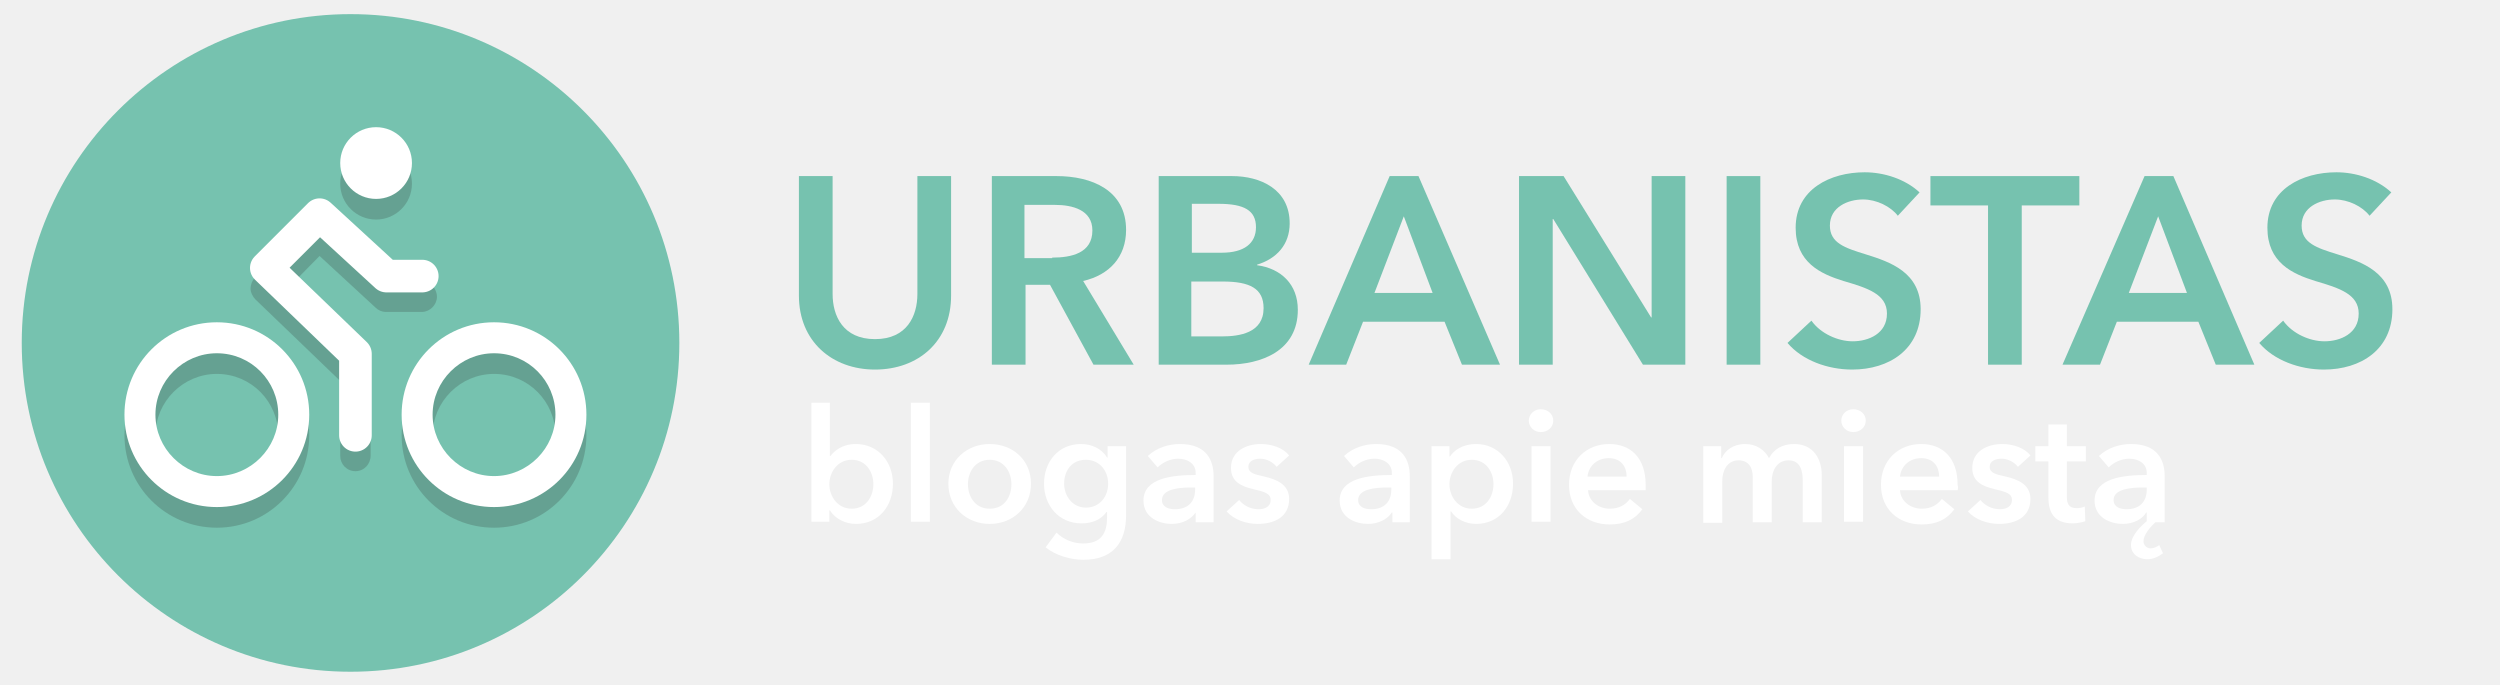
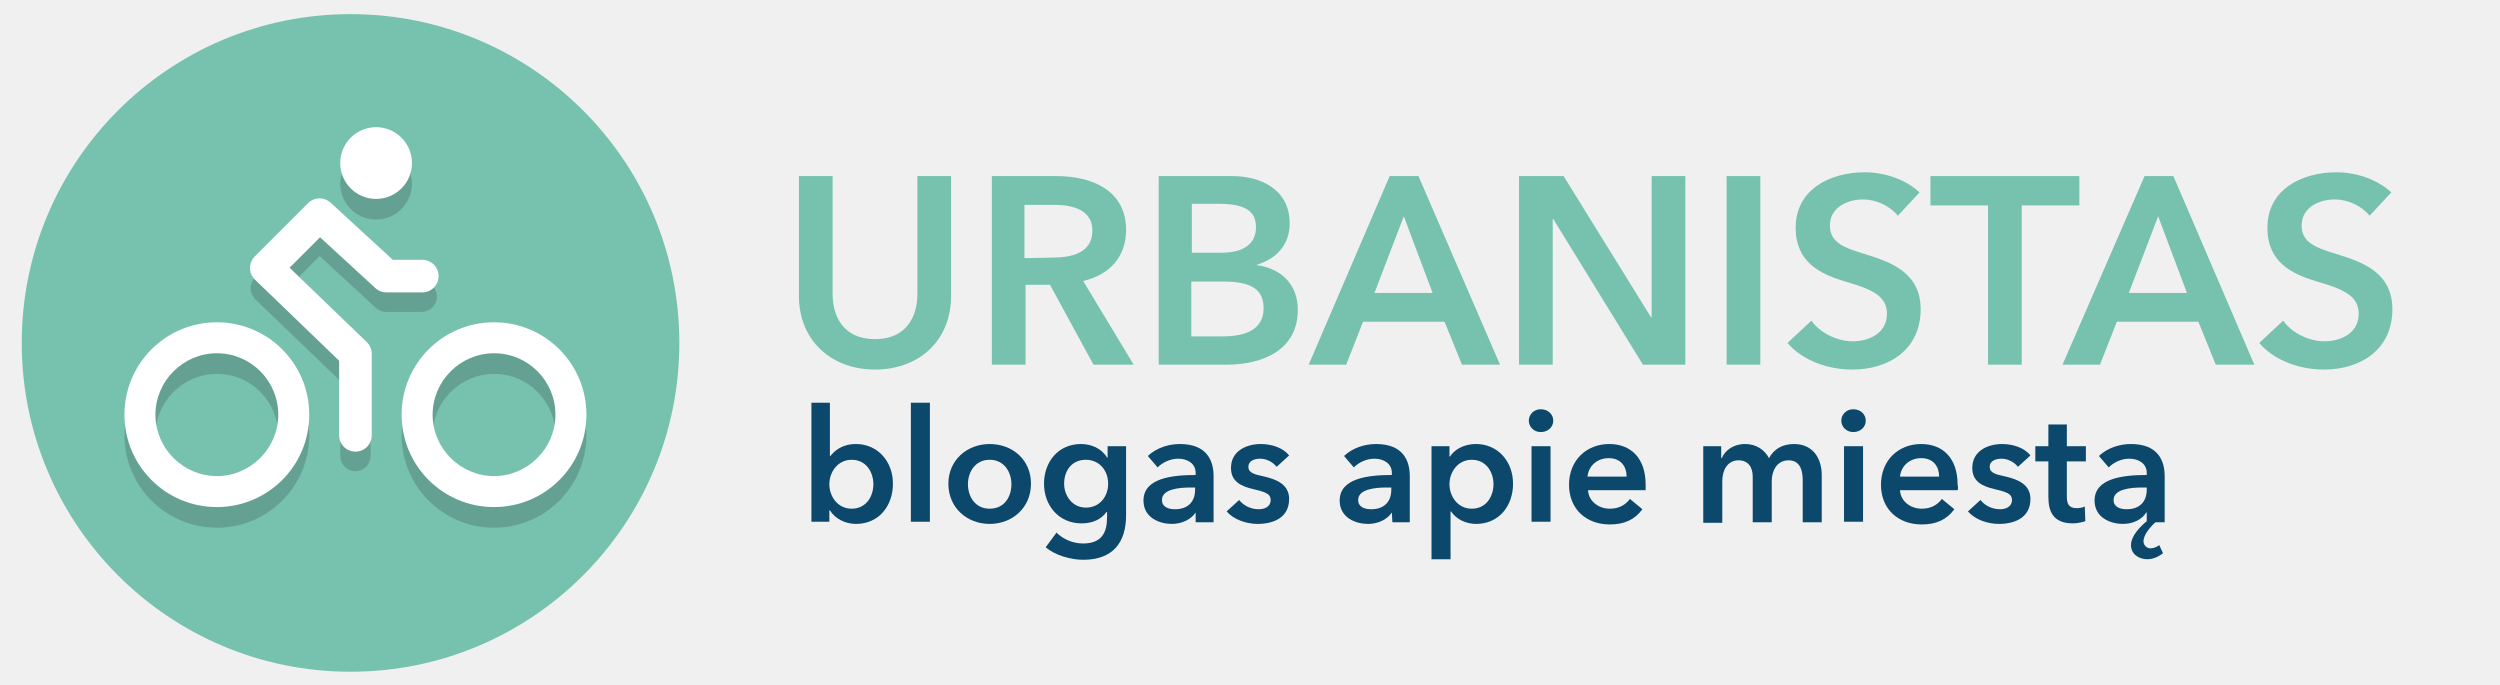
- <svg xmlns="http://www.w3.org/2000/svg" version="1.1" id="Layer_1" x="0px" y="0px" viewBox="0 0 460 126" style="enable-background:new 0 0 460 126;" xml:space="preserve">
+ <svg xmlns="http://www.w3.org/2000/svg" version="1.1" id="Layer_1" x="0px" y="0px" width="460px" height="126px" viewBox="0 0 460 126" style="enable-background:new 0 0 460 126;" xml:space="preserve">
  <style type="text/css">
	.st0{fill:#76C2AF;}
	.st1{opacity:0.2;}
	.st2{fill:#231F20;}
	.st3{fill:#FFFFFF;}
	.st4{fill:none;stroke:#FFFFFF;stroke-width:6;stroke-linecap:round;stroke-linejoin:round;stroke-miterlimit:10;}
+ 	.st5{fill:#0B486B;}
</style>
  <g>
    <circle class="st0" cx="64.5" cy="63.1" r="60.5" />
    <g class="st1">
      <path class="st2" d="M39.9,68.8c6.3,0,11.3,5.1,11.3,11.3s-5.1,11.3-11.3,11.3s-11.3-5.1-11.3-11.3S33.7,68.8,39.9,68.8     M39.9,63.1c-9.4,0-17,7.6-17,17s7.6,17,17,17s17-7.6,17-17S49.3,63.1,39.9,63.1L39.9,63.1z" />
    </g>
    <g class="st1">
      <path class="st2" d="M90.9,68.8c6.3,0,11.3,5.1,11.3,11.3s-5.1,11.3-11.3,11.3s-11.3-5.1-11.3-11.3S84.7,68.8,90.9,68.8     M90.9,63.1c-9.4,0-17,7.6-17,17s7.6,17,17,17s17-7.6,17-17S100.3,63.1,90.9,63.1L90.9,63.1z" />
    </g>
    <g class="st1">
-       <path class="st2" d="M65.4,86.7c-1.6,0-2.8-1.3-2.8-2.8V70.1L47,55.1c-0.5-0.5-0.9-1.3-0.9-2s0.3-1.5,0.8-2l9.8-9.8    c1.1-1.1,2.8-1.1,3.9-0.1l11.5,10.6h5.5c1.6,0,2.8,1.3,2.8,2.8s-1.3,2.8-2.8,2.8h-6.6c-0.7,0-1.4-0.3-1.9-0.8l-10.3-9.5L53,53    l14.3,13.8c0.6,0.5,0.9,1.3,0.9,2v15C68.2,85.4,67,86.7,65.4,86.7z" />
+       <path class="st2" d="M65.4,86.7c-1.6,0-2.8-1.3-2.8-2.8V70.1L47,55.1c-0.5-0.5-0.9-1.3-0.9-2s0.3-1.5,0.8-2l9.8-9.8    c1.1-1.1,2.8-1.1,3.9-0.1l11.5,10.6h5.5c1.6,0,2.8,1.3,2.8,2.8s-1.3,2.8-2.8,2.8H71c-0.7,0-1.4-0.3-1.9-0.8l-10.3-9.5L53,53    l14.3,13.8c0.6,0.5,0.9,1.3,0.9,2v15C68.2,85.4,67,86.7,65.4,86.7z" />
    </g>
    <g class="st1">
      <circle class="st2" cx="69.2" cy="33.8" r="6.6" />
    </g>
    <g>
      <path class="st3" d="M39.9,65c6.3,0,11.3,5.1,11.3,11.3s-5.1,11.3-11.3,11.3s-11.3-5.1-11.3-11.3S33.7,65,39.9,65 M39.9,59.3    c-9.4,0-17,7.6-17,17s7.6,17,17,17s17-7.6,17-17S49.3,59.3,39.9,59.3L39.9,59.3z" />
    </g>
    <g>
      <path class="st3" d="M90.9,65c6.3,0,11.3,5.1,11.3,11.3s-5.1,11.3-11.3,11.3s-11.3-5.1-11.3-11.3S84.7,65,90.9,65 M90.9,59.3    c-9.4,0-17,7.6-17,17s7.6,17,17,17s17-7.6,17-17S100.3,59.3,90.9,59.3L90.9,59.3z" />
    </g>
    <polyline class="st4" points="65.4,80.1 65.4,65.1 49,49.3 58.8,39.5 71.1,50.8 77.7,50.8  " />
    <circle class="st3" cx="69.2" cy="30" r="6.6" />
  </g>
  <g>
    <path class="st0" d="M175,54.4c0,8.4-6,13.6-14,13.6c-7.9,0-14-5.2-14-13.6v-22h6.2v21.7c0,4,1.9,8.3,7.8,8.3   c5.9,0,7.8-4.3,7.8-8.3V32.4h6.2V54.4z" />
-     <path class="st0" d="M182.3,32.4h12.1c6.5,0,12.8,2.6,12.8,9.9c0,5-3.1,8.3-7.9,9.4l9.3,15.4h-7.4l-8-14.7h-4.5v14.7h-6.2V32.4z    M193.6,47.4c3.5,0,7.4-0.8,7.4-5c0-3.8-3.7-4.7-6.9-4.7h-5.6v9.8H193.6z" />
-     <path class="st0" d="M213.2,32.4h13.5c5.2,0,10.6,2.4,10.6,8.7c0,3.9-2.4,6.5-6,7.6v0.1c4.4,0.6,7.5,3.5,7.5,8.2   c0,7.5-6.6,10.1-13.1,10.1h-12.5V32.4z M219.3,46.5h5.5c4.1,0,6.3-1.7,6.3-4.7c0-3.1-2.2-4.3-6.9-4.3h-4.9V46.5z M219.3,61.9h5.5   c3.2,0,7.7-0.6,7.7-5.2c0-3.6-2.5-4.9-7.5-4.9h-5.8V61.9z" />
-     <path class="st0" d="M255.7,32.4h5.3L276,67.1H269l-3.2-7.9h-15l-3.1,7.9h-6.9L255.7,32.4z M263.6,53.9l-5.3-14.1l-5.4,14.1H263.6z   " />
-     <path class="st0" d="M279.5,32.4h8.2l16.1,26h0.1v-26h6.2v34.7h-7.8l-16.5-26.8h-0.1v26.8h-6.2V32.4z" />
+     <path class="st0" d="M182.3,32.4h12.1c6.5,0,12.8,2.6,12.8,9.9c0,5-3.1,8.3-7.9,9.4l9.3,15.4h-7.4l-8-14.7h-4.5v14.7h-6.2V32.4   H182.3z M193.6,47.4c3.5,0,7.4-0.8,7.4-5c0-3.8-3.7-4.7-6.9-4.7h-5.6v9.8L193.6,47.4L193.6,47.4z" />
+     <path class="st0" d="M213.2,32.4h13.5c5.2,0,10.6,2.4,10.6,8.7c0,3.9-2.4,6.5-6,7.6v0.1c4.4,0.6,7.5,3.5,7.5,8.2   c0,7.5-6.6,10.1-13.1,10.1h-12.5V32.4z M219.3,46.5h5.5c4.1,0,6.3-1.7,6.3-4.7c0-3.1-2.2-4.3-6.9-4.3h-4.9L219.3,46.5L219.3,46.5z    M219.3,61.9h5.5c3.2,0,7.7-0.6,7.7-5.2c0-3.6-2.5-4.9-7.5-4.9h-5.8v10.1H219.3z" />
+     <path class="st0" d="M255.7,32.4h5.3l15,34.7h-7l-3.2-7.9h-15l-3.1,7.9h-6.9L255.7,32.4z M263.6,53.9l-5.3-14.1l-5.4,14.1H263.6z" />
+     <path class="st0" d="M279.5,32.4h8.2l16.1,26h0.1v-26h6.2v34.7h-7.8l-16.5-26.8h-0.1v26.8h-6.2L279.5,32.4L279.5,32.4z" />
    <path class="st0" d="M317.7,32.4h6.2v34.7h-6.2V32.4z" />
    <path class="st0" d="M349.2,39.7c-1.3-1.7-3.9-3-6.4-3c-2.8,0-6.1,1.4-6.1,4.8c0,3.2,2.7,4.1,6.6,5.3c4.5,1.4,10.1,3.3,10.1,10.1   c0,7.4-5.8,11.1-12.6,11.1c-4.5,0-9.2-1.7-11.9-4.9l4.4-4.1c1.7,2.4,4.9,3.8,7.6,3.8c2.9,0,6.3-1.4,6.3-5.1c0-3.6-3.6-4.7-8-6   c-4.2-1.3-8.8-3.4-8.8-9.8c0-7.1,6.4-10.2,12.7-10.2c3.5,0,7.4,1.2,10.1,3.7L349.2,39.7z" />
    <path class="st0" d="M365.8,37.8h-10.6v-5.4h27.4v5.4H372v29.3h-6.2V37.8z" />
    <path class="st0" d="M394.6,32.4h5.3l14.9,34.7h-7.1l-3.2-7.9h-15l-3.1,7.9h-6.9L394.6,32.4z M402.4,53.9l-5.3-14.1l-5.4,14.1   H402.4z" />
    <path class="st0" d="M436,39.7c-1.3-1.7-3.9-3-6.4-3c-2.8,0-6.1,1.4-6.1,4.8c0,3.2,2.7,4.1,6.6,5.3c4.5,1.4,10.1,3.3,10.1,10.1   c0,7.4-5.8,11.1-12.6,11.1c-4.5,0-9.2-1.7-11.9-4.9l4.4-4.1c1.7,2.4,4.9,3.8,7.6,3.8c2.9,0,6.3-1.4,6.3-5.1c0-3.6-3.6-4.7-8-6   c-4.2-1.3-8.8-3.4-8.8-9.8c0-7.1,6.4-10.2,12.7-10.2c3.5,0,7.4,1.2,10.1,3.7L436,39.7z" />
  </g>
  <g>
-     <path class="st3" d="M152.7,74.1v9.8h0.1c0.7-0.9,2.1-2.2,4.7-2.2c4,0,6.8,3.2,6.8,7.3c0,4.1-2.6,7.4-6.8,7.4   c-1.9,0-3.8-0.9-4.8-2.5h-0.1v2.1h-3.3V74.1H152.7z M156.7,84.6c-2.6,0-4.1,2.3-4.1,4.5c0,2.2,1.5,4.5,4.1,4.5c2.7,0,4-2.3,4-4.5   C160.7,86.9,159.4,84.6,156.7,84.6z" />
-     <path class="st3" d="M167.6,74.1h3.5v21.9h-3.5V74.1z" />
-     <path class="st3" d="M182.1,81.7c4.2,0,7.6,2.9,7.6,7.3c0,4.4-3.4,7.4-7.6,7.4s-7.6-3-7.6-7.4C174.5,84.7,177.9,81.7,182.1,81.7z    M182.1,93.6c2.8,0,4-2.3,4-4.5c0-2.2-1.3-4.5-4-4.5s-4,2.3-4,4.5C178.1,91.2,179.3,93.6,182.1,93.6z" />
-     <path class="st3" d="M207.2,82.1v12.7c0,5-2.4,8.2-7.9,8.2c-2.3,0-5.1-0.8-6.9-2.3l2-2.7c1.3,1.3,3.1,2,4.9,2c3.4,0,4.4-2,4.4-4.8   v-1h-0.1c-1,1.4-2.6,2.1-4.6,2.1c-4.2,0-6.9-3.3-6.9-7.3c0-4,2.6-7.3,6.8-7.3c1.9,0,3.8,0.8,4.8,2.5h0.1v-2.1H207.2z M195.8,89   c0,2.2,1.5,4.4,4,4.4c2.6,0,4.1-2.1,4.1-4.4c0-2.4-1.6-4.4-4.1-4.4C197.2,84.6,195.8,86.6,195.8,89z" />
-     <path class="st3" d="M220,94.3L220,94.3c-0.8,1.2-2.4,2.1-4.4,2.1c-2.2,0-5.2-1.1-5.2-4.3c0-4.1,5.2-4.7,9.6-4.7V87   c0-1.7-1.5-2.6-3.2-2.6c-1.5,0-2.9,0.7-3.8,1.6l-1.8-2.1c1.6-1.5,3.8-2.2,5.9-2.2c5,0,6.2,3.1,6.2,5.9v8.5H220V94.3z M219.9,89.7   h-0.8c-2.2,0-5.3,0.3-5.3,2.3c0,1.3,1.2,1.7,2.4,1.7c2.4,0,3.7-1.4,3.7-3.6V89.7z" />
-     <path class="st3" d="M234.9,85.9c-0.6-0.8-1.8-1.5-3-1.5c-1.1,0-2.2,0.4-2.2,1.5c0,1.1,1.1,1.4,3,1.8c2.1,0.5,4.5,1.4,4.5,4.1   c0,3.4-2.8,4.6-5.8,4.6c-2.1,0-4.4-0.8-5.7-2.3l2.3-2.1c0.8,1,2.1,1.7,3.6,1.7c1,0,2.2-0.4,2.2-1.7c0-1.2-1.1-1.5-3.2-2   c-2.1-0.5-4.1-1.3-4.1-3.9c0-3.1,2.8-4.4,5.5-4.4c2,0,4.1,0.7,5.2,2.1L234.9,85.9z" />
-     <path class="st3" d="M256.1,94.3L256.1,94.3c-0.8,1.2-2.4,2.1-4.4,2.1c-2.2,0-5.2-1.1-5.2-4.3c0-4.1,5.2-4.7,9.6-4.7V87   c0-1.7-1.5-2.6-3.2-2.6c-1.5,0-2.9,0.7-3.8,1.6l-1.8-2.1c1.6-1.5,3.8-2.2,5.9-2.2c5,0,6.2,3.1,6.2,5.9v8.5h-3.2V94.3z M256,89.7   h-0.8c-2.2,0-5.3,0.3-5.3,2.3c0,1.3,1.2,1.7,2.4,1.7c2.4,0,3.7-1.4,3.7-3.6V89.7z" />
-     <path class="st3" d="M266.7,82.1v1.9h0.1c0.7-1.1,2.3-2.3,4.8-2.3c4,0,6.8,3.2,6.8,7.3c0,4.1-2.6,7.4-6.8,7.4   c-1.9,0-3.7-0.9-4.6-2.3h-0.1v8.8h-3.5V82.1H266.7z M270.8,84.6c-2.6,0-4.1,2.3-4.1,4.5c0,2.2,1.5,4.5,4.1,4.5c2.7,0,4-2.3,4-4.5   C274.8,86.9,273.5,84.6,270.8,84.6z" />
-     <path class="st3" d="M283.5,75.3c1.3,0,2.3,0.9,2.3,2.1c0,1.2-1,2.1-2.3,2.1s-2.2-1-2.2-2.1C281.3,76.3,282.2,75.3,283.5,75.3z    M281.8,82.1h3.5v13.9h-3.5V82.1z" />
-     <path class="st3" d="M302.8,90.2h-10.6c0.1,2,1.9,3.4,4,3.4c1.7,0,2.9-0.7,3.7-1.8l2.3,1.9c-1.4,1.9-3.3,2.8-6,2.8   c-4.3,0-7.5-2.8-7.5-7.3c0-4.5,3.2-7.5,7.4-7.5c3.9,0,6.7,2.5,6.7,7.5C302.8,89.6,302.8,89.9,302.8,90.2z M299.3,87.7   c0-1.8-1-3.4-3.3-3.4c-2.1,0-3.7,1.4-3.9,3.4H299.3z" />
-     <path class="st3" d="M335.2,87.4v8.7h-3.5v-7.7c0-1.7-0.4-3.7-2.6-3.7c-2.2,0-3.1,2-3.1,3.8v7.6h-3.5v-8.4c0-1.7-0.8-3-2.6-3   c-2.1,0-3,1.9-3,3.8v7.7h-3.5V82.1h3.3v2.2h0.1c0.6-1.4,2.1-2.6,4.3-2.6c2.1,0,3.6,1.1,4.4,2.6c0.9-1.7,2.5-2.6,4.6-2.6   C333.7,81.7,335.2,84.5,335.2,87.4z" />
-     <path class="st3" d="M341,75.3c1.3,0,2.3,0.9,2.3,2.1c0,1.2-1,2.1-2.3,2.1s-2.2-1-2.2-2.1C338.8,76.3,339.7,75.3,341,75.3z    M339.3,82.1h3.5v13.9h-3.5V82.1z" />
-     <path class="st3" d="M360.2,90.2h-10.6c0.1,2,1.9,3.4,4,3.4c1.7,0,2.9-0.7,3.7-1.8l2.3,1.9c-1.4,1.9-3.3,2.8-6,2.8   c-4.3,0-7.5-2.8-7.5-7.3c0-4.5,3.2-7.5,7.4-7.5c3.9,0,6.7,2.5,6.7,7.5C360.3,89.6,360.3,89.9,360.2,90.2z M356.8,87.7   c0-1.8-1-3.4-3.3-3.4c-2.1,0-3.7,1.4-3.9,3.4H356.8z" />
-     <path class="st3" d="M371.3,85.9c-0.6-0.8-1.8-1.5-3-1.5c-1.1,0-2.2,0.4-2.2,1.5c0,1.1,1.1,1.4,3,1.8c2.1,0.5,4.5,1.4,4.5,4.1   c0,3.4-2.8,4.6-5.8,4.6c-2.1,0-4.4-0.8-5.7-2.3l2.3-2.1c0.8,1,2.1,1.7,3.6,1.7c1,0,2.2-0.4,2.2-1.7c0-1.2-1.1-1.5-3.2-2   c-2.1-0.5-4.1-1.3-4.1-3.9c0-3.1,2.8-4.4,5.5-4.4c2,0,4.1,0.7,5.2,2.1L371.3,85.9z" />
-     <path class="st3" d="M374.5,84.9v-2.8h2.4v-4h3.4v4h3.5v2.8h-3.5v6.5c0,1.2,0.3,2.1,1.8,2.1c0.5,0,1.1-0.1,1.5-0.3l0.1,2.7   c-0.6,0.2-1.5,0.4-2.3,0.4c-3.7,0-4.5-2.3-4.5-4.9v-6.5H374.5z" />
-     <path class="st3" d="M398,101.8c-0.8,0.6-1.8,1.1-2.9,1.1c-1.5,0-3-0.9-3-2.6c0-1.7,1.7-3.4,2.9-4.4h0v-1.6h-0.1   c-0.7,1.2-2.3,2.1-4.3,2.1c-2.2,0-5.2-1.1-5.2-4.3c0-4.1,5.2-4.7,9.6-4.7V87c0-1.7-1.5-2.6-3.2-2.6c-1.5,0-2.9,0.7-3.8,1.6   l-1.8-2.1c1.6-1.5,3.8-2.2,5.9-2.2c5,0,6.2,3.1,6.2,5.9v8.5h-1.7c-0.9,0.8-2.2,2.3-2.2,3.5c0,0.7,0.6,1.3,1.3,1.3   c0.6,0,1.2-0.3,1.6-0.6L398,101.8z M395,89.7h-0.8c-2.2,0-5.3,0.3-5.3,2.3c0,1.3,1.2,1.7,2.4,1.7c2.4,0,3.7-1.4,3.7-3.6V89.7z" />
+     <path class="st5" d="M152.7,74.1v9.8h0.1c0.7-0.9,2.1-2.2,4.7-2.2c4,0,6.8,3.2,6.8,7.3c0,4.1-2.6,7.4-6.8,7.4   c-1.9,0-3.8-0.9-4.8-2.5h-0.1V96h-3.3V74.1H152.7z M156.7,84.6c-2.6,0-4.1,2.3-4.1,4.5s1.5,4.5,4.1,4.5c2.7,0,4-2.3,4-4.5   S159.4,84.6,156.7,84.6z" />
+     <path class="st5" d="M167.6,74.1h3.5V96h-3.5V74.1z" />
+     <path class="st5" d="M182.1,81.7c4.2,0,7.6,2.9,7.6,7.3s-3.4,7.4-7.6,7.4s-7.6-3-7.6-7.4C174.5,84.7,177.9,81.7,182.1,81.7z    M182.1,93.6c2.8,0,4-2.3,4-4.5s-1.3-4.5-4-4.5s-4,2.3-4,4.5C178.1,91.2,179.3,93.6,182.1,93.6z" />
+     <path class="st5" d="M207.2,82.1v12.7c0,5-2.4,8.2-7.9,8.2c-2.3,0-5.1-0.8-6.9-2.3l2-2.7c1.3,1.3,3.1,2,4.9,2c3.4,0,4.4-2,4.4-4.8   v-1h-0.1c-1,1.4-2.6,2.1-4.6,2.1c-4.2,0-6.9-3.3-6.9-7.3s2.6-7.3,6.8-7.3c1.9,0,3.8,0.8,4.8,2.5h0.1v-2.1L207.2,82.1L207.2,82.1z    M195.8,89c0,2.2,1.5,4.4,4,4.4c2.6,0,4.1-2.1,4.1-4.4c0-2.4-1.6-4.4-4.1-4.4C197.2,84.6,195.8,86.6,195.8,89z" />
+     <path class="st5" d="M220,94.3L220,94.3c-0.8,1.2-2.4,2.1-4.4,2.1c-2.2,0-5.2-1.1-5.2-4.3c0-4.1,5.2-4.7,9.6-4.7V87   c0-1.7-1.5-2.6-3.2-2.6c-1.5,0-2.9,0.7-3.8,1.6l-1.8-2.1c1.6-1.5,3.8-2.2,5.9-2.2c5,0,6.2,3.1,6.2,5.9v8.5H220V94.3z M219.9,89.7   h-0.8c-2.2,0-5.3,0.3-5.3,2.3c0,1.3,1.2,1.7,2.4,1.7c2.4,0,3.7-1.4,3.7-3.6L219.9,89.7L219.9,89.7z" />
+     <path class="st5" d="M234.9,85.9c-0.6-0.8-1.8-1.5-3-1.5c-1.1,0-2.2,0.4-2.2,1.5s1.1,1.4,3,1.8c2.1,0.5,4.5,1.4,4.5,4.1   c0,3.4-2.8,4.6-5.8,4.6c-2.1,0-4.4-0.8-5.7-2.3L228,92c0.8,1,2.1,1.7,3.6,1.7c1,0,2.2-0.4,2.2-1.7c0-1.2-1.1-1.5-3.2-2   c-2.1-0.5-4.1-1.3-4.1-3.9c0-3.1,2.8-4.4,5.5-4.4c2,0,4.1,0.7,5.2,2.1L234.9,85.9z" />
+     <path class="st5" d="M256.1,94.3L256.1,94.3c-0.8,1.2-2.4,2.1-4.4,2.1c-2.2,0-5.2-1.1-5.2-4.3c0-4.1,5.2-4.7,9.6-4.7V87   c0-1.7-1.5-2.6-3.2-2.6c-1.5,0-2.9,0.7-3.8,1.6l-1.8-2.1c1.6-1.5,3.8-2.2,5.9-2.2c5,0,6.2,3.1,6.2,5.9v8.5h-3.2L256.1,94.3   L256.1,94.3z M256,89.7h-0.8c-2.2,0-5.3,0.3-5.3,2.3c0,1.3,1.2,1.7,2.4,1.7c2.4,0,3.7-1.4,3.7-3.6L256,89.7L256,89.7z" />
+     <path class="st5" d="M266.7,82.1V84h0.1c0.7-1.1,2.3-2.3,4.8-2.3c4,0,6.8,3.2,6.8,7.3c0,4.1-2.6,7.4-6.8,7.4   c-1.9,0-3.7-0.9-4.6-2.3h-0.1v8.8h-3.5V82.1H266.7z M270.8,84.6c-2.6,0-4.1,2.3-4.1,4.5s1.5,4.5,4.1,4.5c2.7,0,4-2.3,4-4.5   S273.5,84.6,270.8,84.6z" />
+     <path class="st5" d="M283.5,75.3c1.3,0,2.3,0.9,2.3,2.1s-1,2.1-2.3,2.1s-2.2-1-2.2-2.1S282.2,75.3,283.5,75.3z M281.8,82.1h3.5V96   h-3.5V82.1z" />
+     <path class="st5" d="M302.8,90.2h-10.6c0.1,2,1.9,3.4,4,3.4c1.7,0,2.9-0.7,3.7-1.8l2.3,1.9c-1.4,1.9-3.3,2.8-6,2.8   c-4.3,0-7.5-2.8-7.5-7.3s3.2-7.5,7.4-7.5c3.9,0,6.7,2.5,6.7,7.5C302.8,89.6,302.8,89.9,302.8,90.2z M299.3,87.7   c0-1.8-1-3.4-3.3-3.4c-2.1,0-3.7,1.4-3.9,3.4H299.3z" />
+     <path class="st5" d="M335.2,87.4v8.7h-3.5v-7.7c0-1.7-0.4-3.7-2.6-3.7s-3.1,2-3.1,3.8v7.6h-3.5v-8.4c0-1.7-0.8-3-2.6-3   c-2.1,0-3,1.9-3,3.8v7.7h-3.5V82.1h3.3v2.2h0.1c0.6-1.4,2.1-2.6,4.3-2.6c2.1,0,3.6,1.1,4.4,2.6c0.9-1.7,2.5-2.6,4.6-2.6   C333.7,81.7,335.2,84.5,335.2,87.4z" />
+     <path class="st5" d="M341,75.3c1.3,0,2.3,0.9,2.3,2.1s-1,2.1-2.3,2.1s-2.2-1-2.2-2.1S339.7,75.3,341,75.3z M339.3,82.1h3.5V96h-3.5   V82.1z" />
+     <path class="st5" d="M360.2,90.2h-10.6c0.1,2,1.9,3.4,4,3.4c1.7,0,2.9-0.7,3.7-1.8l2.3,1.9c-1.4,1.9-3.3,2.8-6,2.8   c-4.3,0-7.5-2.8-7.5-7.3s3.2-7.5,7.4-7.5c3.9,0,6.7,2.5,6.7,7.5C360.3,89.6,360.3,89.9,360.2,90.2z M356.8,87.7   c0-1.8-1-3.4-3.3-3.4c-2.1,0-3.7,1.4-3.9,3.4H356.8z" />
+     <path class="st5" d="M371.3,85.9c-0.6-0.8-1.8-1.5-3-1.5c-1.1,0-2.2,0.4-2.2,1.5s1.1,1.4,3,1.8c2.1,0.5,4.5,1.4,4.5,4.1   c0,3.4-2.8,4.6-5.8,4.6c-2.1,0-4.4-0.8-5.7-2.3l2.3-2.1c0.8,1,2.1,1.7,3.6,1.7c1,0,2.2-0.4,2.2-1.7c0-1.2-1.1-1.5-3.2-2   s-4.1-1.3-4.1-3.9c0-3.1,2.8-4.4,5.5-4.4c2,0,4.1,0.7,5.2,2.1L371.3,85.9z" />
+     <path class="st5" d="M374.5,84.9v-2.8h2.4v-4h3.4v4h3.5v2.8h-3.5v6.5c0,1.2,0.3,2.1,1.8,2.1c0.5,0,1.1-0.1,1.5-0.3l0.1,2.7   c-0.6,0.2-1.5,0.4-2.3,0.4c-3.7,0-4.5-2.3-4.5-4.9v-6.5C376.9,84.9,374.5,84.9,374.5,84.9z" />
+     <path class="st5" d="M398,101.8c-0.8,0.6-1.8,1.1-2.9,1.1c-1.5,0-3-0.9-3-2.6s1.7-3.4,2.9-4.4l0,0v-1.6h-0.1   c-0.7,1.2-2.3,2.1-4.3,2.1c-2.2,0-5.2-1.1-5.2-4.3c0-4.1,5.2-4.7,9.6-4.7V87c0-1.7-1.5-2.6-3.2-2.6c-1.5,0-2.9,0.7-3.8,1.6   l-1.8-2.1c1.6-1.5,3.8-2.2,5.9-2.2c5,0,6.2,3.1,6.2,5.9v8.5h-1.7c-0.9,0.8-2.2,2.3-2.2,3.5c0,0.7,0.6,1.3,1.3,1.3   c0.6,0,1.2-0.3,1.6-0.6L398,101.8z M395,89.7h-0.8c-2.2,0-5.3,0.3-5.3,2.3c0,1.3,1.2,1.7,2.4,1.7c2.4,0,3.7-1.4,3.7-3.6L395,89.7   L395,89.7z" />
  </g>
</svg>
